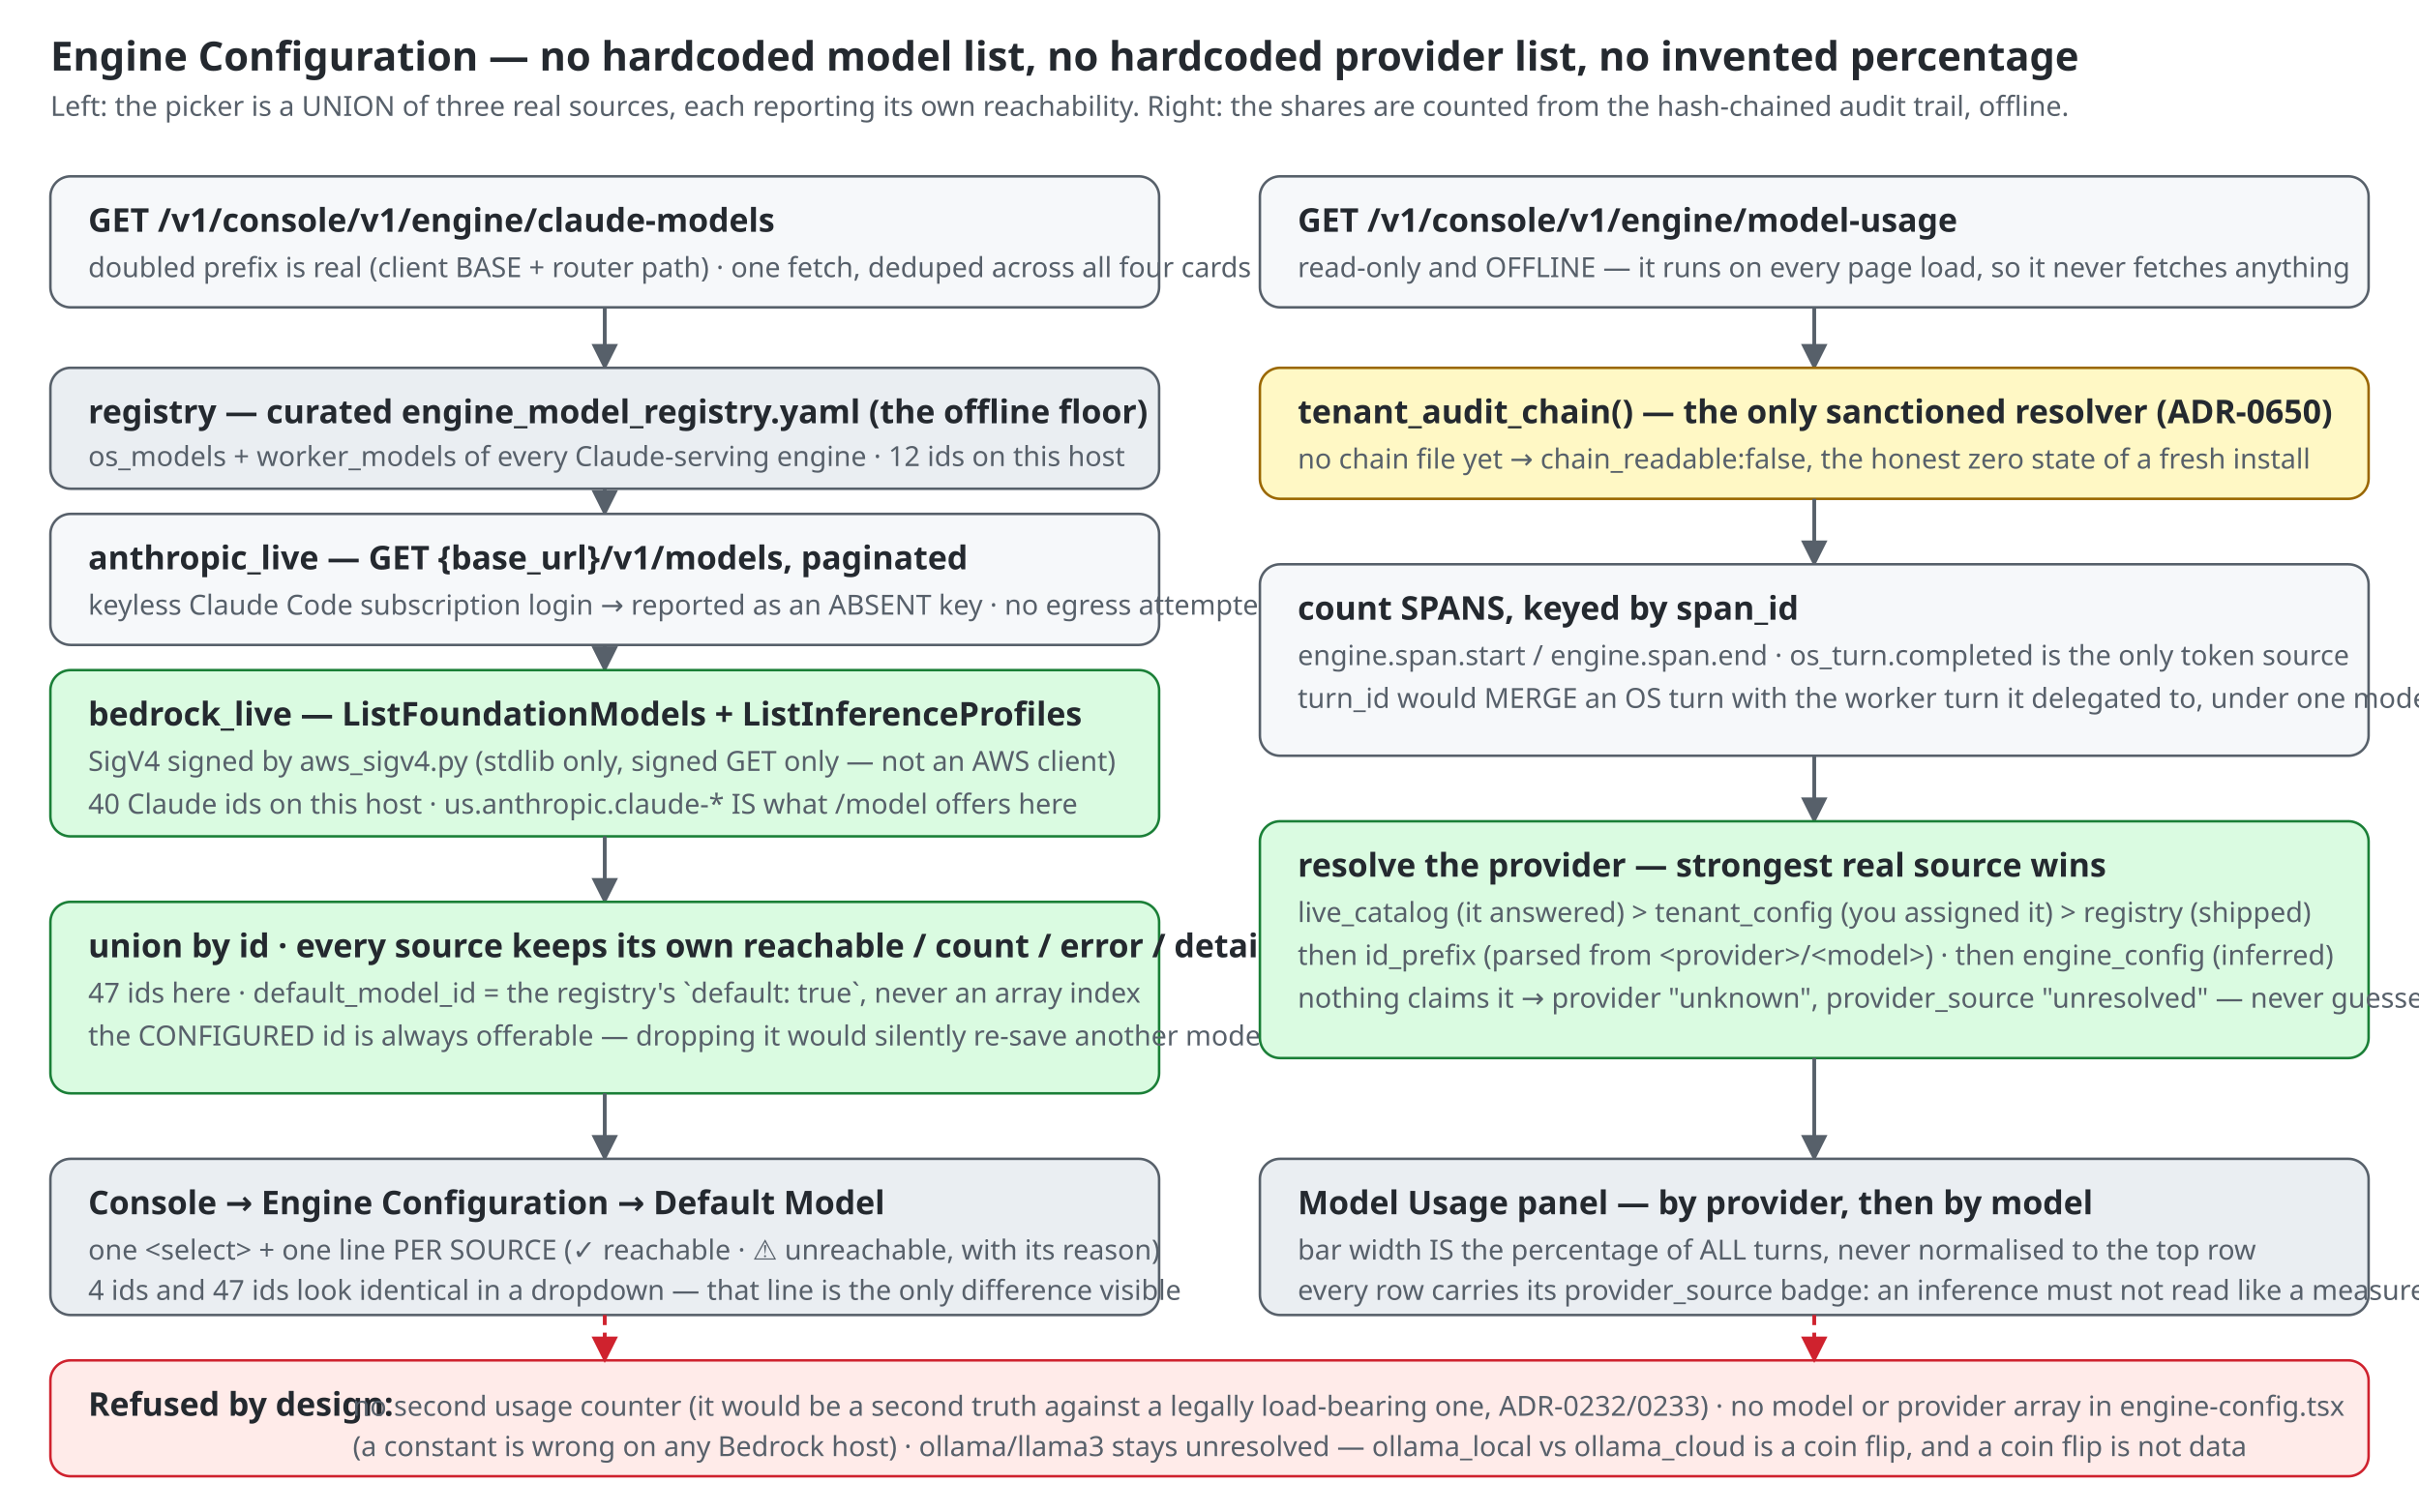
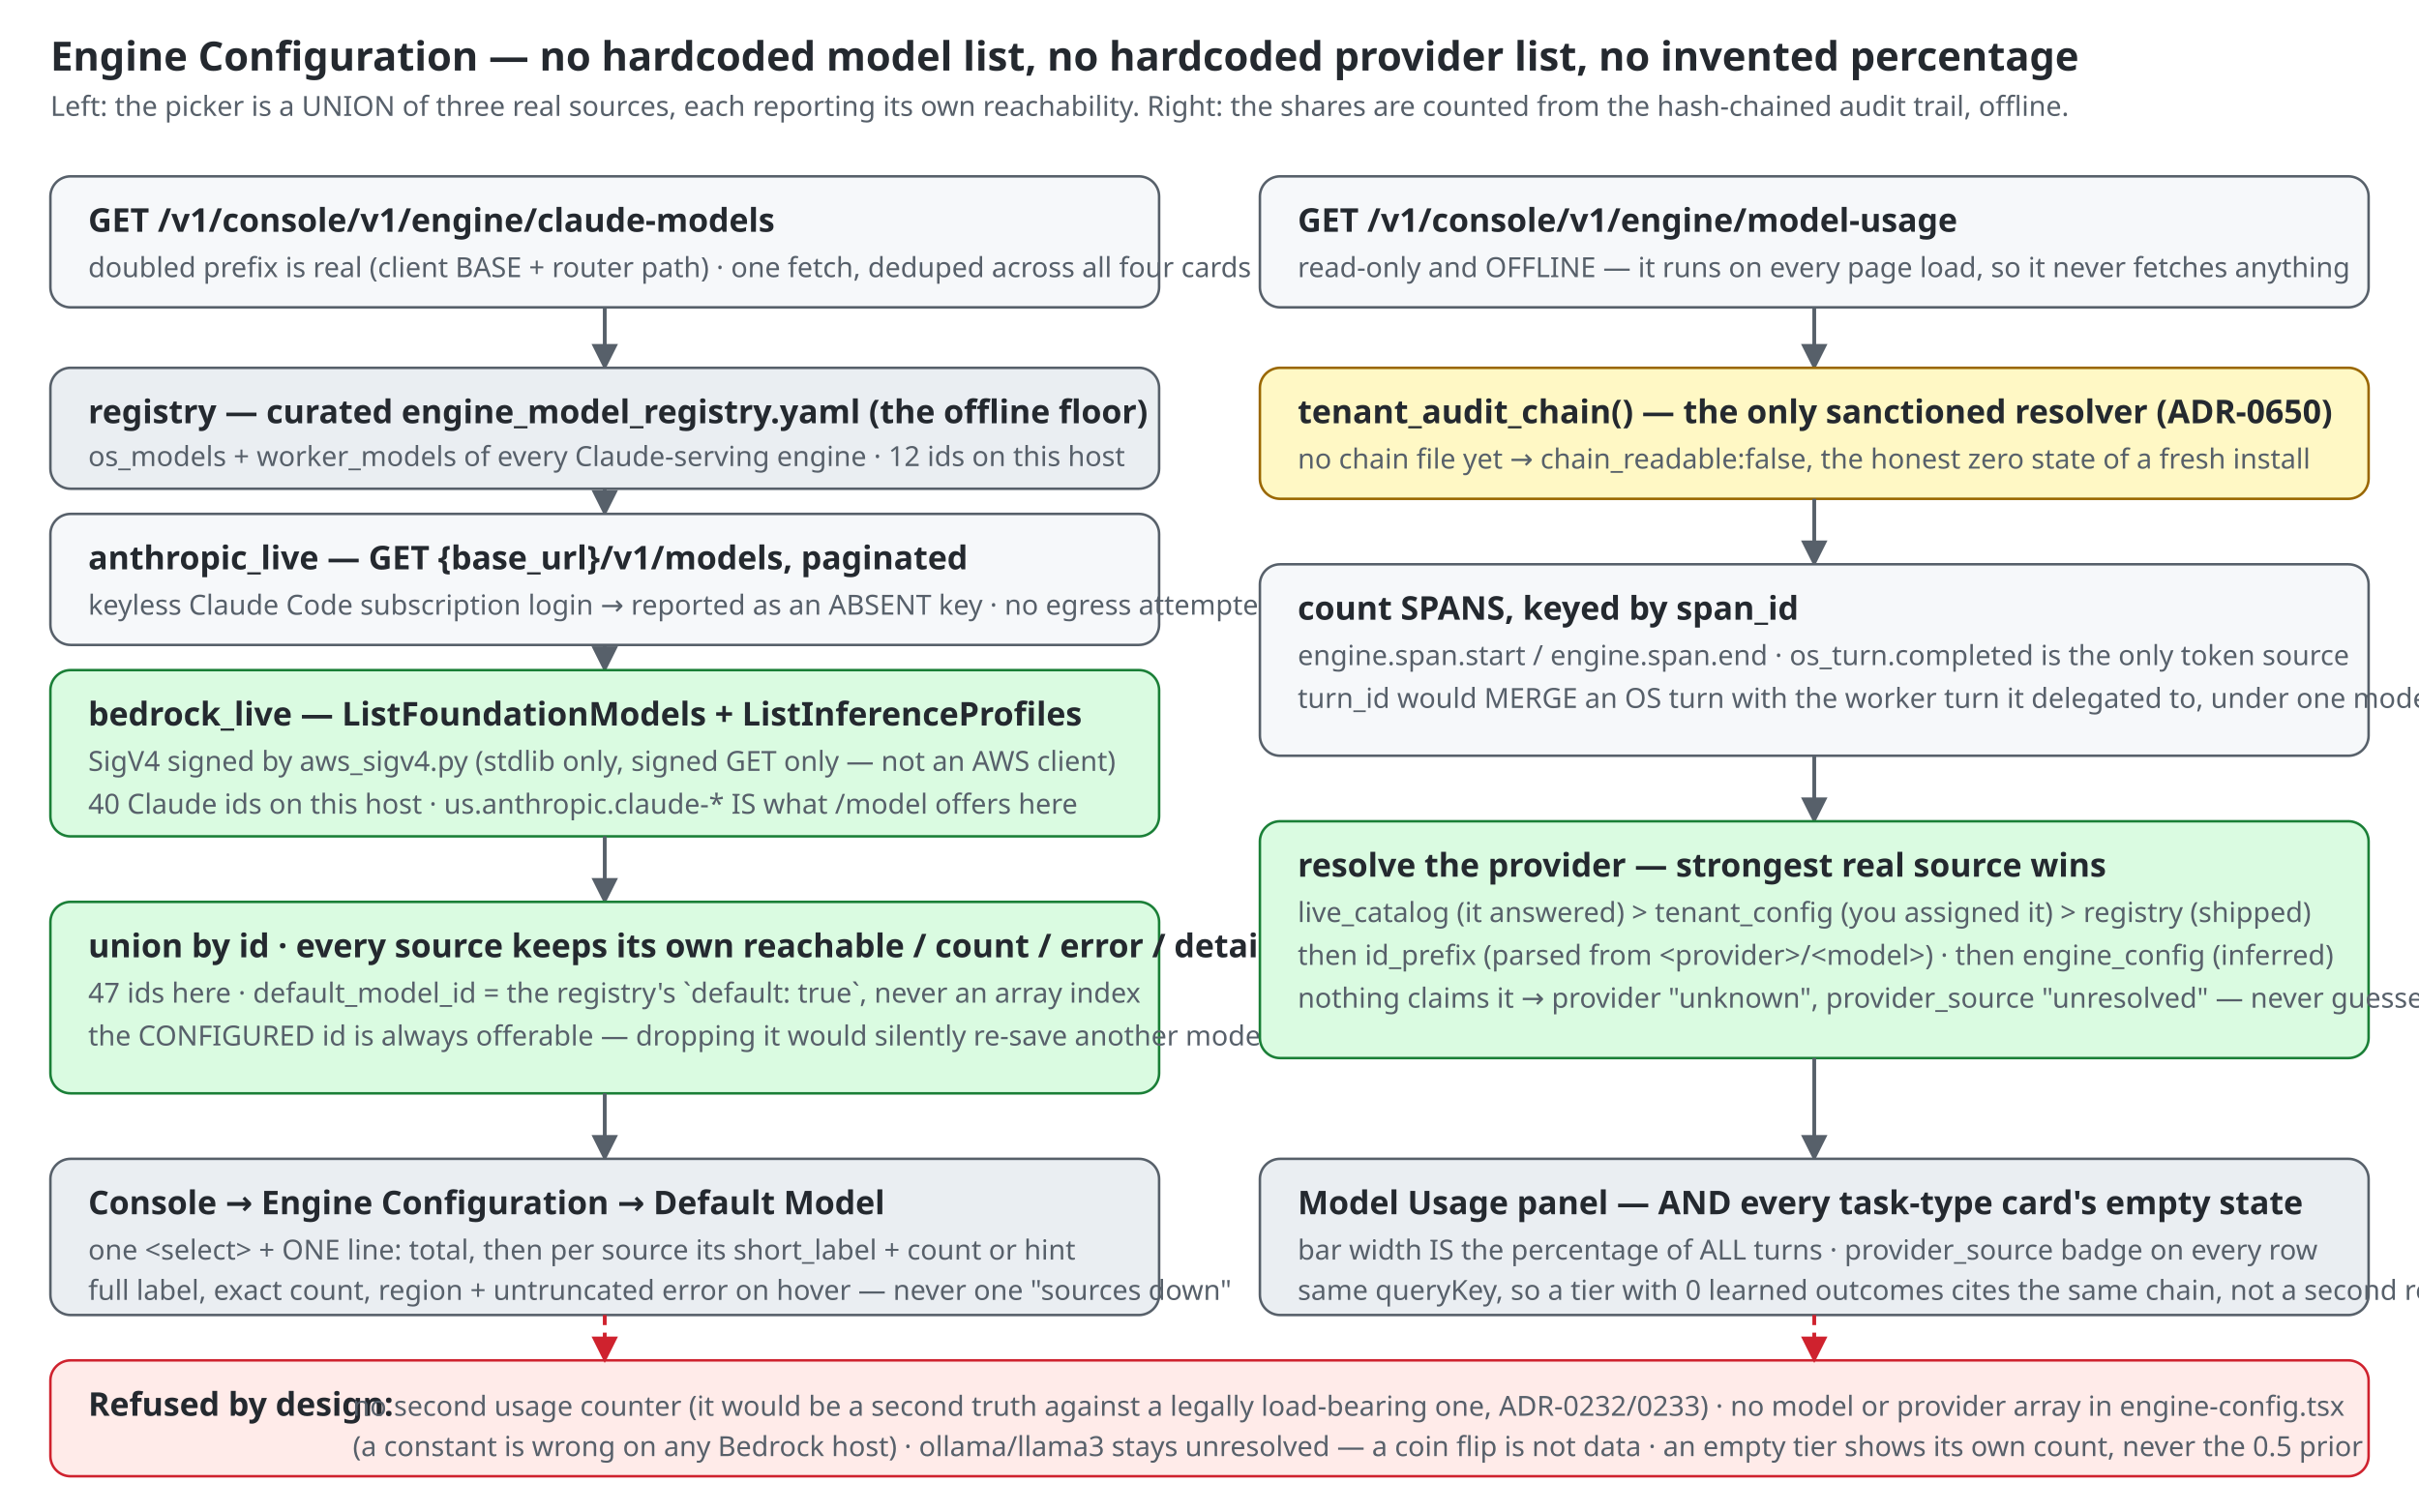
<svg xmlns="http://www.w3.org/2000/svg" width="960" height="600" viewBox="0 0 960 600" font-family="ui-sans-serif, system-ui, sans-serif" font-size="13">
  <style>
    .box  { fill:#f6f8fa; stroke:#57606a; rx:8; }
    .gate { fill:#fff8c5; stroke:#9a6700; rx:8; }
    .ok   { fill:#dafbe1; stroke:#1a7f37; rx:8; }
    .fall { fill:#ffebe9; stroke:#cf222e; rx:8; }
    .cold { fill:#eaeef2; stroke:#57606a; rx:8; }
    .lbl  { fill:#24292f; }
    .sub  { fill:#57606a; font-size:11px; }
    .arr  { stroke:#57606a; stroke-width:1.5; fill:none; marker-end:url(#a); }
    .arrd { stroke:#cf222e; stroke-width:1.5; fill:none; stroke-dasharray:4 3; marker-end:url(#b); }
  </style>
  <defs>
    <marker id="a" viewBox="0 0 10 10" refX="9" refY="5" markerWidth="7" markerHeight="7" orient="auto-start-reverse">
      <path d="M 0 0 L 10 5 L 0 10 z" fill="#57606a" />
    </marker>
    <marker id="b" viewBox="0 0 10 10" refX="9" refY="5" markerWidth="7" markerHeight="7" orient="auto-start-reverse">
      <path d="M 0 0 L 10 5 L 0 10 z" fill="#cf222e" />
    </marker>
  </defs>
  <text x="20" y="28" font-size="16" font-weight="bold" class="lbl">Engine Configuration — no hardcoded model list, no hardcoded provider list, no invented percentage</text>
  <text x="20" y="46" class="sub">Left: the picker is a UNION of three real sources, each reporting its own reachability. Right: the shares are counted from the hash-chained audit trail, offline.</text>
  <rect x="20" y="70" width="440" height="52" class="box" />
  <text x="35" y="92" class="lbl" font-weight="bold">GET /v1/console/v1/engine/claude-models</text>
  <text x="35" y="110" class="sub">doubled prefix is real (client BASE + router path) · one fetch, deduped across all four cards</text>
  <path class="arr" d="M240 122 V146" />
  <rect x="20" y="146" width="440" height="48" class="cold" />
  <text x="35" y="168" class="lbl" font-weight="bold">registry — curated engine_model_registry.yaml (the offline floor)</text>
  <text x="35" y="185" class="sub">os_models + worker_models of every Claude-serving engine · 12 ids on this host</text>
  <path class="arr" d="M240 194 V204" />
  <rect x="20" y="204" width="440" height="52" class="box" />
  <text x="35" y="226" class="lbl" font-weight="bold">anthropic_live — GET {base_url}/v1/models, paginated</text>
  <text x="35" y="244" class="sub">keyless Claude Code subscription login → reported as an ABSENT key · no egress attempted</text>
  <path class="arr" d="M240 256 V266" />
  <rect x="20" y="266" width="440" height="66" class="ok" />
  <text x="35" y="288" class="lbl" font-weight="bold">bedrock_live — ListFoundationModels + ListInferenceProfiles</text>
  <text x="35" y="306" class="sub">SigV4 signed by aws_sigv4.py (stdlib only, signed GET only — not an AWS client)</text>
  <text x="35" y="323" class="sub">40 Claude ids on this host · us.anthropic.claude-* IS what /model offers here</text>
  <path class="arr" d="M240 332 V358" />
  <rect x="20" y="358" width="440" height="76" class="ok" />
  <text x="35" y="380" class="lbl" font-weight="bold">union by id · every source keeps its own reachable / count / error / detail</text>
  <text x="35" y="398" class="sub">47 ids here · default_model_id = the registry's `default: true`, never an array index</text>
  <text x="35" y="415" class="sub">the CONFIGURED id is always offerable — dropping it would silently re-save another model</text>
  <path class="arr" d="M240 434 V460" />
  <rect x="20" y="460" width="440" height="62" class="cold" />
  <text x="35" y="482" class="lbl" font-weight="bold">Console → Engine Configuration → Default Model</text>
-   <text x="35" y="500" class="sub">one &lt;select&gt; + one line PER SOURCE (✓ reachable · ⚠ unreachable, with its reason)</text>
-   <text x="35" y="516" class="sub">4 ids and 47 ids look identical in a dropdown — that line is the only difference visible</text>
+   <text x="35" y="500" class="sub">one &lt;select&gt; + ONE line: total, then per source its short_label + count or hint</text>
+   <text x="35" y="516" class="sub">full label, exact count, region + untruncated error on hover — never one "sources down"</text>
  <rect x="500" y="70" width="440" height="52" class="box" />
  <text x="515" y="92" class="lbl" font-weight="bold">GET /v1/console/v1/engine/model-usage</text>
  <text x="515" y="110" class="sub">read-only and OFFLINE — it runs on every page load, so it never fetches anything</text>
  <path class="arr" d="M720 122 V146" />
  <rect x="500" y="146" width="440" height="52" class="gate" />
  <text x="515" y="168" class="lbl" font-weight="bold">tenant_audit_chain() — the only sanctioned resolver (ADR-0650)</text>
  <text x="515" y="186" class="sub">no chain file yet → chain_readable:false, the honest zero state of a fresh install</text>
  <path class="arr" d="M720 198 V224" />
  <rect x="500" y="224" width="440" height="76" class="box" />
  <text x="515" y="246" class="lbl" font-weight="bold">count SPANS, keyed by span_id</text>
  <text x="515" y="264" class="sub">engine.span.start / engine.span.end · os_turn.completed is the only token source</text>
  <text x="515" y="281" class="sub">turn_id would MERGE an OS turn with the worker turn it delegated to, under one model</text>
  <path class="arr" d="M720 300 V326" />
  <rect x="500" y="326" width="440" height="94" class="ok" />
  <text x="515" y="348" class="lbl" font-weight="bold">resolve the provider — strongest real source wins</text>
  <text x="515" y="366" class="sub">live_catalog (it answered) &gt; tenant_config (you assigned it) &gt; registry (shipped)</text>
  <text x="515" y="383" class="sub">then id_prefix (parsed from &lt;provider&gt;/&lt;model&gt;) · then engine_config (inferred)</text>
  <text x="515" y="400" class="sub">nothing claims it → provider "unknown", provider_source "unresolved" — never guessed</text>
  <path class="arr" d="M720 420 V460" />
  <rect x="500" y="460" width="440" height="62" class="cold" />
-   <text x="515" y="482" class="lbl" font-weight="bold">Model Usage panel — by provider, then by model</text>
-   <text x="515" y="500" class="sub">bar width IS the percentage of ALL turns, never normalised to the top row</text>
-   <text x="515" y="516" class="sub">every row carries its provider_source badge: an inference must not read like a measurement</text>
+   <text x="515" y="482" class="lbl" font-weight="bold">Model Usage panel — AND every task-type card's empty state</text>
+   <text x="515" y="500" class="sub">bar width IS the percentage of ALL turns · provider_source badge on every row</text>
+   <text x="515" y="516" class="sub">same queryKey, so a tier with 0 learned outcomes cites the same chain, not a second read</text>
  <rect x="20" y="540" width="920" height="46" class="fall" />
  <text x="35" y="562" class="lbl" font-weight="bold">Refused by design:</text>
  <text x="140" y="562" class="sub">no second usage counter (it would be a second truth against a legally load-bearing one, ADR-0232/0233) · no model or provider array in engine-config.tsx</text>
-   <text x="140" y="578" class="sub">(a constant is wrong on any Bedrock host) · ollama/llama3 stays unresolved — ollama_local vs ollama_cloud is a coin flip, and a coin flip is not data</text>
+   <text x="140" y="578" class="sub">(a constant is wrong on any Bedrock host) · ollama/llama3 stays unresolved — a coin flip is not data · an empty tier shows its own count, never the 0.5 prior</text>
  <path class="arrd" d="M240 522 V540" />
  <path class="arrd" d="M720 522 V540" />
</svg>
